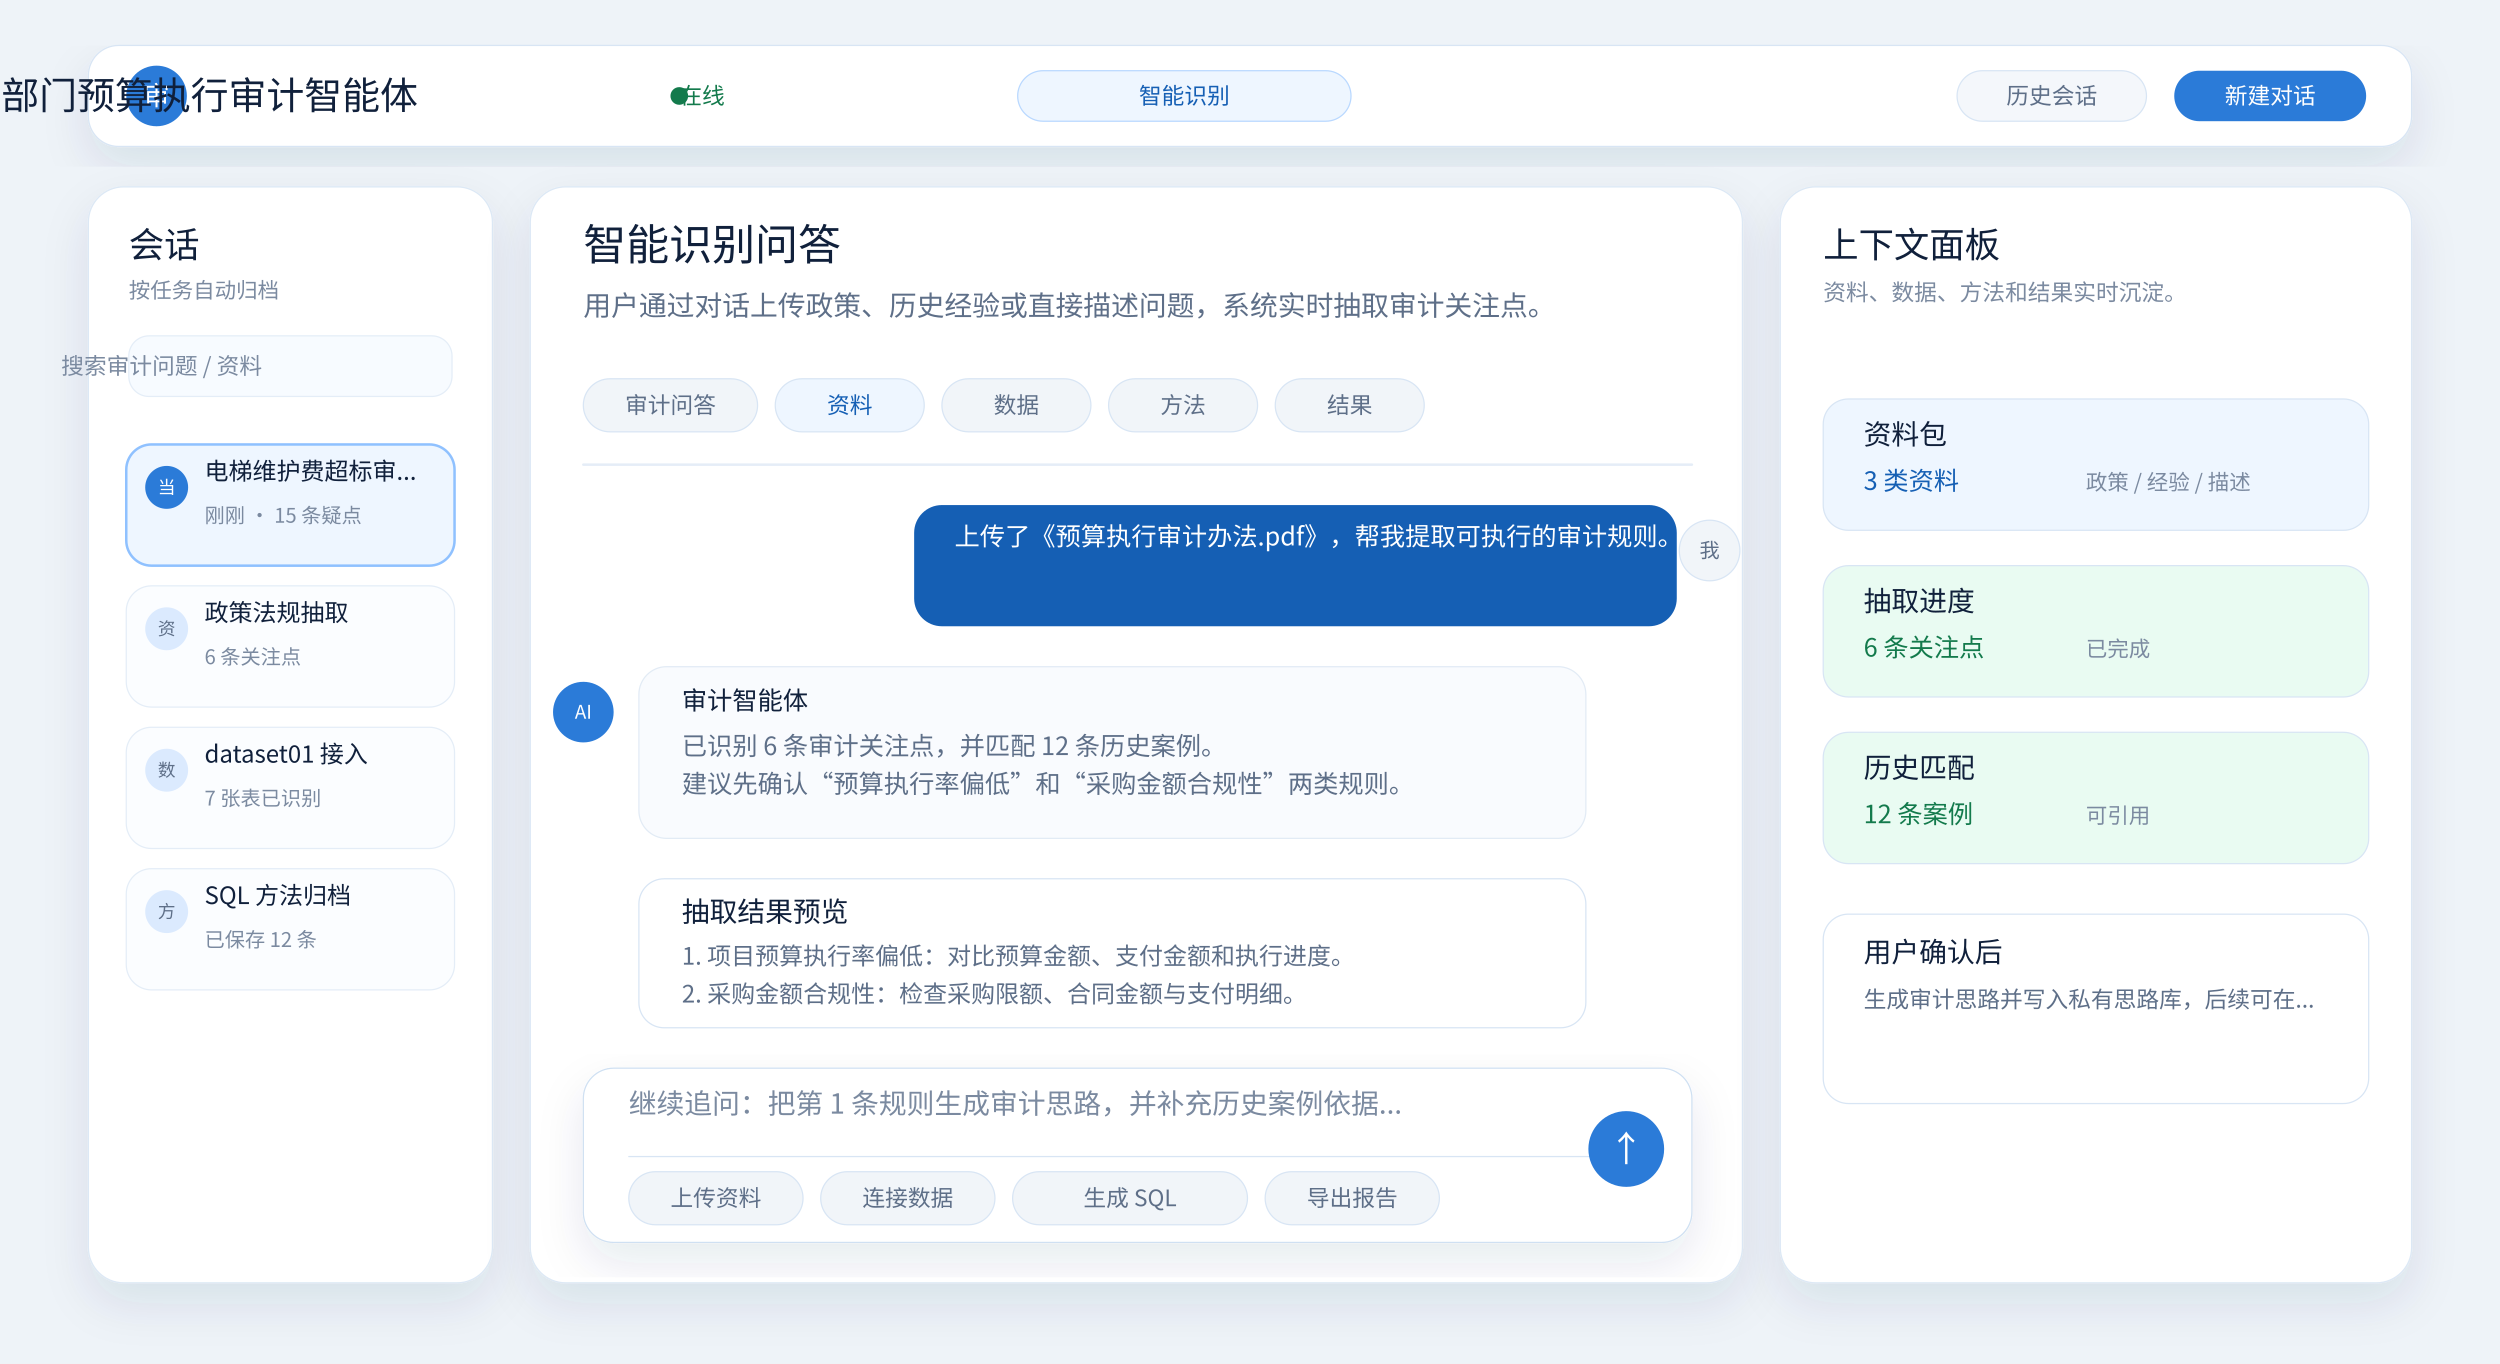
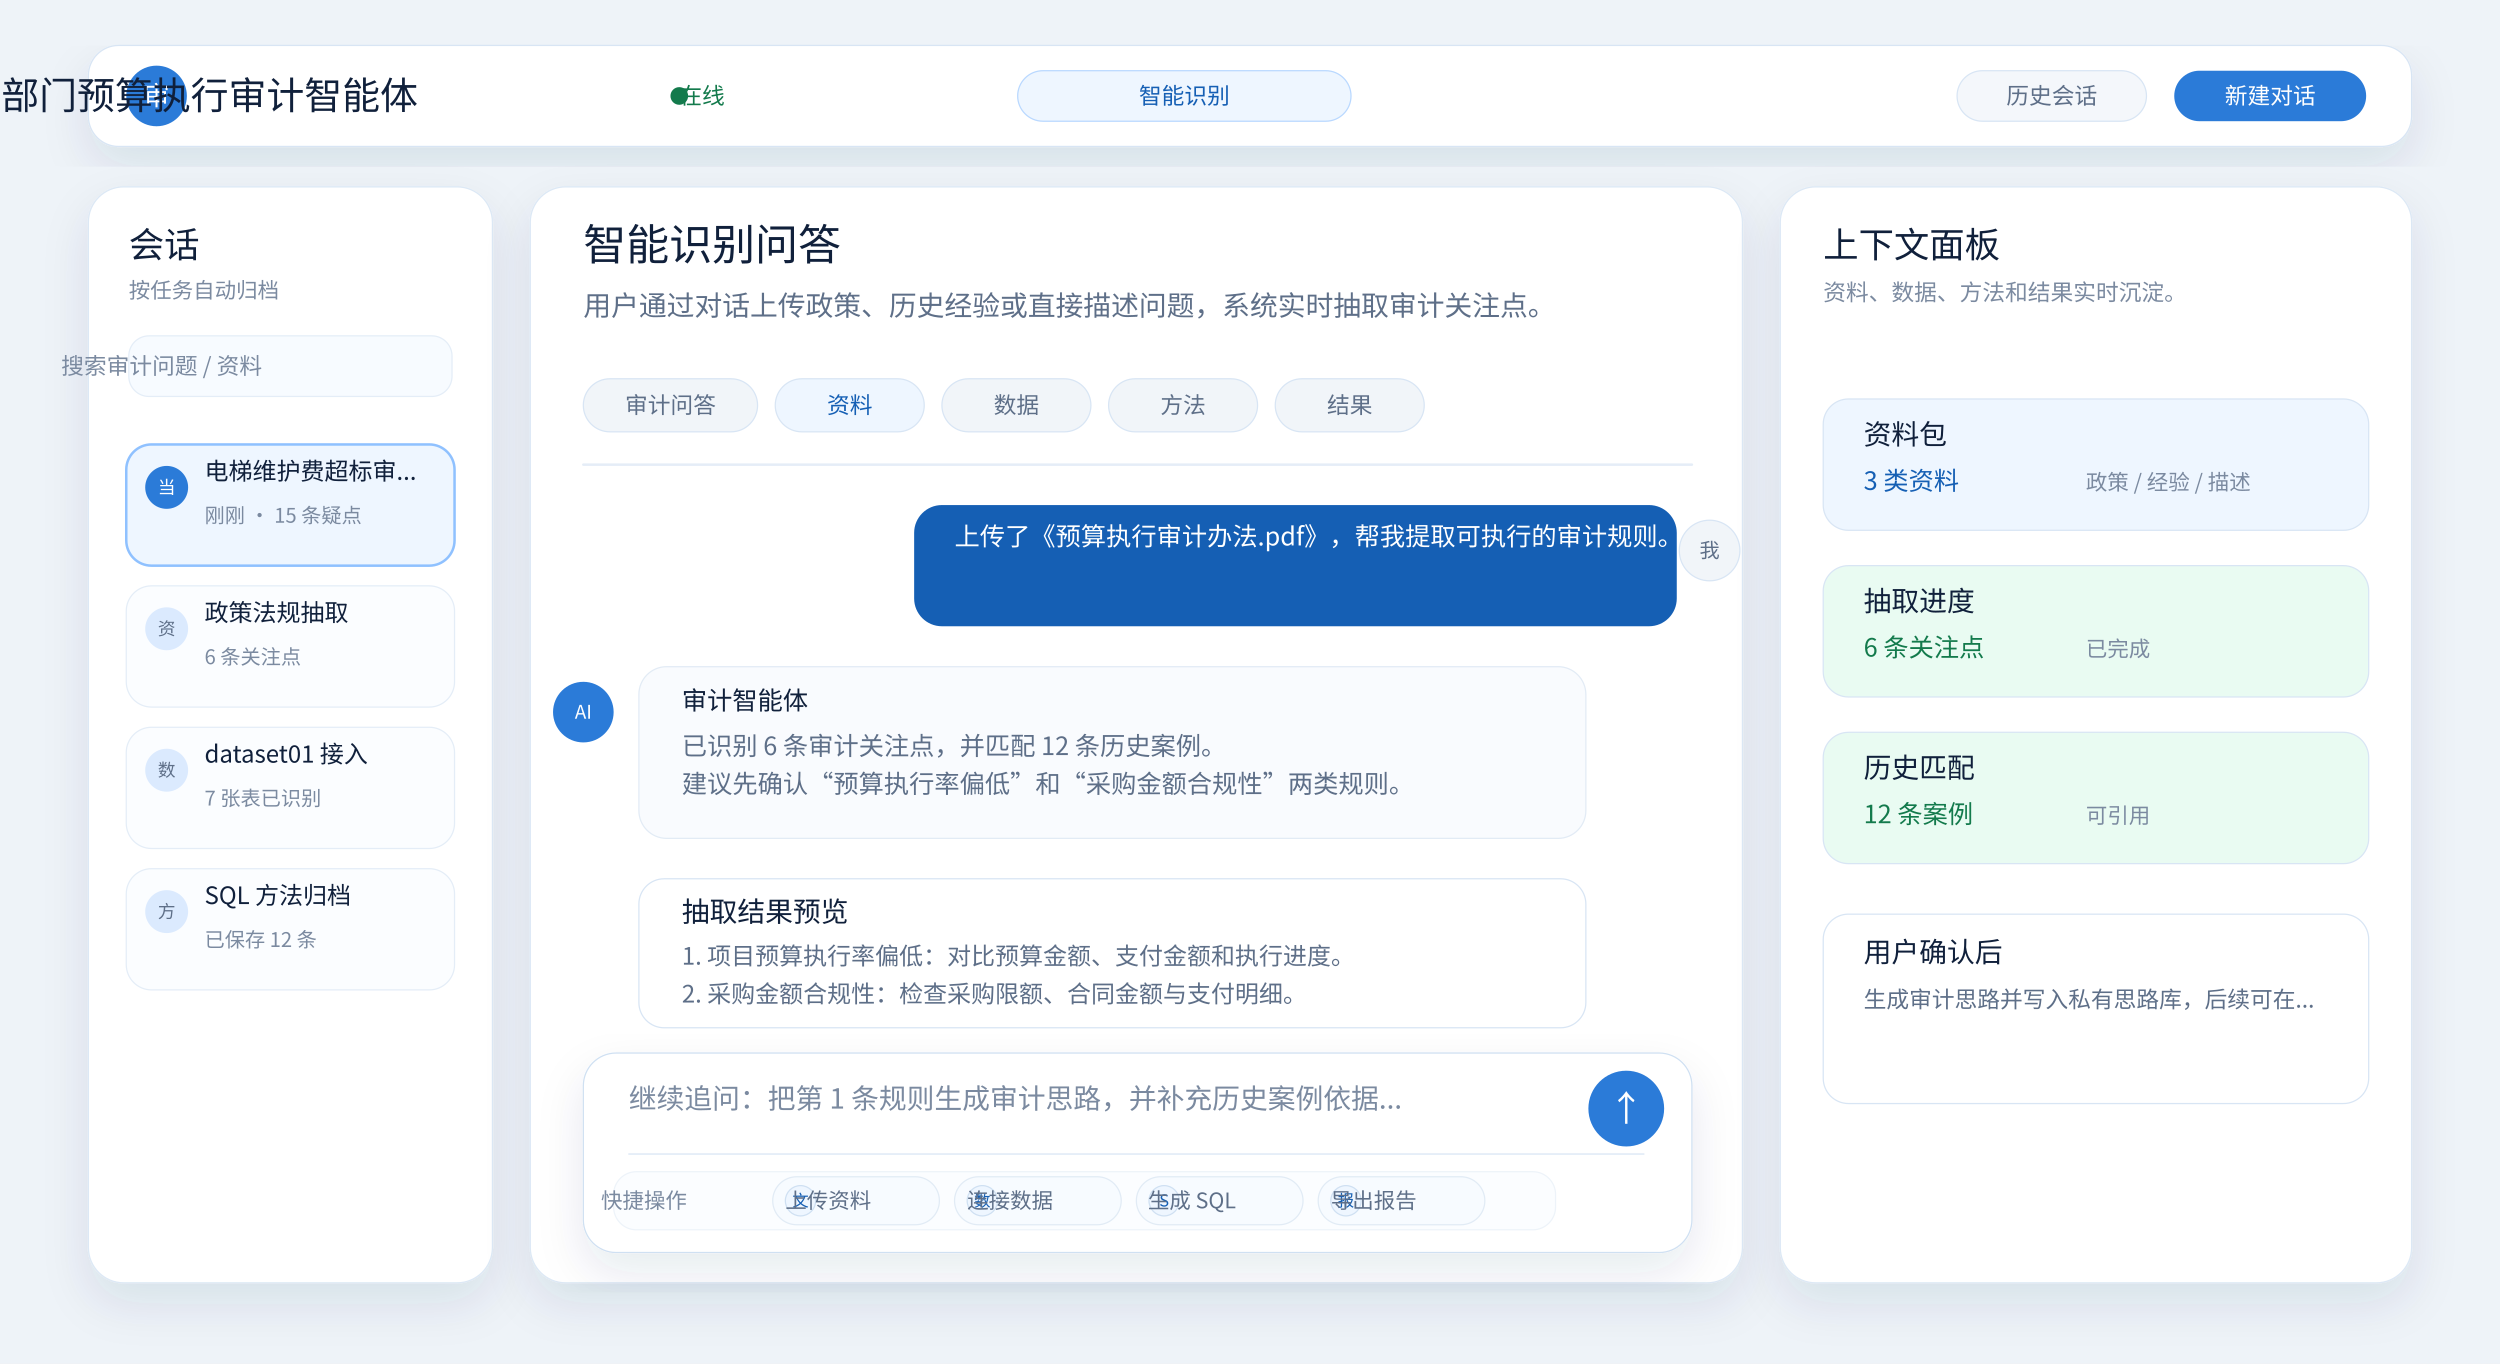
<svg xmlns="http://www.w3.org/2000/svg" width="1980" height="1080" viewBox="0 0 1980 1080" fill="none">
  <defs>
    <filter id="shadow" x="-20%" y="-20%" width="140%" height="140%">
      <feDropShadow dx="0" dy="16" stdDeviation="18" flood-color="#15345b" flood-opacity="0.10" />
    </filter>
  </defs>
  <rect width="1980" height="1080" fill="#eef3f8" />
  <rect x="70" y="36" width="1840" height="80" rx="24" fill="#ffffff" stroke="#d8e5f4" stroke-width="1" filter="url(#shadow)" />
  <circle cx="124" cy="76" r="24" fill="#2b7bd8" />
  <text x="124" y="76" fill="#ffffff" font-size="21" font-family="WenQuanYi Micro Hei, Noto Sans CJK SC, Microsoft YaHei, Arial, sans-serif" text-anchor="middle" dominant-baseline="middle">审</text>
  <text x="166" y="76" fill="#10203b" font-size="30" font-family="WenQuanYi Micro Hei, Noto Sans CJK SC, Microsoft YaHei, Arial, sans-serif" text-anchor="middle" dominant-baseline="middle">部门预算执行审计智能体</text>
  <circle cx="538" cy="76" r="7" fill="#137a4c" />
  <text x="556" y="76" fill="#137a4c" font-size="18" font-family="WenQuanYi Micro Hei, Noto Sans CJK SC, Microsoft YaHei, Arial, sans-serif" text-anchor="middle" dominant-baseline="middle">在线</text>
  <rect x="806" y="56" width="264" height="40" rx="20" fill="#eef6ff" stroke="#b9d8ff" stroke-width="1" />
  <text x="938" y="76" fill="#155fb4" font-size="18" font-family="WenQuanYi Micro Hei, Noto Sans CJK SC, Microsoft YaHei, Arial, sans-serif" text-anchor="middle" dominant-baseline="middle">智能识别</text>
  <rect x="1550" y="56" width="150" height="40" rx="20" fill="#f4f7fb" stroke="#d8e5f4" stroke-width="1" />
  <text x="1625" y="76" fill="#5e6f88" font-size="18" font-family="WenQuanYi Micro Hei, Noto Sans CJK SC, Microsoft YaHei, Arial, sans-serif" text-anchor="middle" dominant-baseline="middle">历史会话</text>
  <rect x="1722" y="56" width="152" height="40" rx="20" fill="#2b7bd8" />
  <text x="1798" y="76" fill="#ffffff" font-size="18" font-family="WenQuanYi Micro Hei, Noto Sans CJK SC, Microsoft YaHei, Arial, sans-serif" text-anchor="middle" dominant-baseline="middle">新建对话</text>
  <rect x="70" y="148" width="320" height="868" rx="28" fill="#ffffff" stroke="#dce8f5" stroke-width="1" filter="url(#shadow)" />
  <rect x="420" y="148" width="960" height="868" rx="28" fill="#ffffff" stroke="#dce8f5" stroke-width="1" filter="url(#shadow)" />
  <rect x="1410" y="148" width="500" height="868" rx="28" fill="#ffffff" stroke="#dce8f5" stroke-width="1" filter="url(#shadow)" />
  <text x="102" y="204" fill="#10203b" font-size="28" font-family="WenQuanYi Micro Hei, Noto Sans CJK SC, Microsoft YaHei, Arial, sans-serif" text-anchor="start" dominant-baseline="auto">会话</text>
  <text x="102" y="236" fill="#7b8aa0" font-size="17" font-family="WenQuanYi Micro Hei, Noto Sans CJK SC, Microsoft YaHei, Arial, sans-serif" text-anchor="start" dominant-baseline="auto">按任务自动归档</text>
  <rect x="102" y="266" width="256" height="48" rx="16" fill="#f7fbff" stroke="#e4edf7" stroke-width="1" />
  <text x="128" y="290" fill="#7b8aa0" font-size="18" font-family="WenQuanYi Micro Hei, Noto Sans CJK SC, Microsoft YaHei, Arial, sans-serif" text-anchor="middle" dominant-baseline="middle">搜索审计问题 / 资料</text>
  <rect x="100" y="352" width="260" height="96" rx="20" fill="#eef6ff" stroke="#8fc1ff" stroke-width="2" />
  <circle cx="132" cy="386" r="17" fill="#2b7bd8" />
  <text x="132" y="386" fill="#ffffff" font-size="14" font-family="WenQuanYi Micro Hei, Noto Sans CJK SC, Microsoft YaHei, Arial, sans-serif" text-anchor="middle" dominant-baseline="middle">当</text>
  <text x="162" y="380" fill="#10203b" font-size="19" font-family="WenQuanYi Micro Hei, Noto Sans CJK SC, Microsoft YaHei, Arial, sans-serif" text-anchor="start" dominant-baseline="auto">电梯维护费超标审...</text>
  <text x="162" y="414" fill="#7b8aa0" font-size="16" font-family="WenQuanYi Micro Hei, Noto Sans CJK SC, Microsoft YaHei, Arial, sans-serif" text-anchor="start" dominant-baseline="auto">刚刚 · 15 条疑点</text>
  <rect x="100" y="464" width="260" height="96" rx="20" fill="#fbfdff" stroke="#e4edf7" stroke-width="1" />
  <circle cx="132" cy="498" r="17" fill="#dbeafe" />
  <text x="132" y="498" fill="#5e6f88" font-size="14" font-family="WenQuanYi Micro Hei, Noto Sans CJK SC, Microsoft YaHei, Arial, sans-serif" text-anchor="middle" dominant-baseline="middle">资</text>
  <text x="162" y="492" fill="#10203b" font-size="19" font-family="WenQuanYi Micro Hei, Noto Sans CJK SC, Microsoft YaHei, Arial, sans-serif" text-anchor="start" dominant-baseline="auto">政策法规抽取</text>
  <text x="162" y="526" fill="#7b8aa0" font-size="16" font-family="WenQuanYi Micro Hei, Noto Sans CJK SC, Microsoft YaHei, Arial, sans-serif" text-anchor="start" dominant-baseline="auto">6 条关注点</text>
  <rect x="100" y="576" width="260" height="96" rx="20" fill="#fbfdff" stroke="#e4edf7" stroke-width="1" />
  <circle cx="132" cy="610" r="17" fill="#dbeafe" />
  <text x="132" y="610" fill="#5e6f88" font-size="14" font-family="WenQuanYi Micro Hei, Noto Sans CJK SC, Microsoft YaHei, Arial, sans-serif" text-anchor="middle" dominant-baseline="middle">数</text>
  <text x="162" y="604" fill="#10203b" font-size="19" font-family="WenQuanYi Micro Hei, Noto Sans CJK SC, Microsoft YaHei, Arial, sans-serif" text-anchor="start" dominant-baseline="auto">dataset01 接入</text>
  <text x="162" y="638" fill="#7b8aa0" font-size="16" font-family="WenQuanYi Micro Hei, Noto Sans CJK SC, Microsoft YaHei, Arial, sans-serif" text-anchor="start" dominant-baseline="auto">7 张表已识别</text>
  <rect x="100" y="688" width="260" height="96" rx="20" fill="#fbfdff" stroke="#e4edf7" stroke-width="1" />
  <circle cx="132" cy="722" r="17" fill="#dbeafe" />
  <text x="132" y="722" fill="#5e6f88" font-size="14" font-family="WenQuanYi Micro Hei, Noto Sans CJK SC, Microsoft YaHei, Arial, sans-serif" text-anchor="middle" dominant-baseline="middle">方</text>
  <text x="162" y="716" fill="#10203b" font-size="19" font-family="WenQuanYi Micro Hei, Noto Sans CJK SC, Microsoft YaHei, Arial, sans-serif" text-anchor="start" dominant-baseline="auto">SQL 方法归档</text>
  <text x="162" y="750" fill="#7b8aa0" font-size="16" font-family="WenQuanYi Micro Hei, Noto Sans CJK SC, Microsoft YaHei, Arial, sans-serif" text-anchor="start" dominant-baseline="auto">已保存 12 条</text>
  <text x="462" y="206" fill="#10203b" font-size="34" font-family="WenQuanYi Micro Hei, Noto Sans CJK SC, Microsoft YaHei, Arial, sans-serif" text-anchor="start" dominant-baseline="auto">智能识别问答</text>
  <text x="462" y="250" fill="#5e6f88" font-size="22" font-family="WenQuanYi Micro Hei, Noto Sans CJK SC, Microsoft YaHei, Arial, sans-serif" text-anchor="start" dominant-baseline="auto">用户通过对话上传政策、历史经验或直接描述问题，系统实时抽取审计关注点。</text>
  <rect x="462" y="300" width="138" height="42" rx="21" fill="#f1f5f9" stroke="#d8e5f4" stroke-width="1" />
  <text x="531" y="321" fill="#5e6f88" font-size="18" font-family="WenQuanYi Micro Hei, Noto Sans CJK SC, Microsoft YaHei, Arial, sans-serif" text-anchor="middle" dominant-baseline="middle">审计问答</text>
  <rect x="614" y="300" width="118" height="42" rx="21" fill="#eef6ff" stroke="#d8e5f4" stroke-width="1" />
  <text x="673" y="321" fill="#155fb4" font-size="18" font-family="WenQuanYi Micro Hei, Noto Sans CJK SC, Microsoft YaHei, Arial, sans-serif" text-anchor="middle" dominant-baseline="middle">资料</text>
  <rect x="746" y="300" width="118" height="42" rx="21" fill="#f1f5f9" stroke="#d8e5f4" stroke-width="1" />
  <text x="805" y="321" fill="#5e6f88" font-size="18" font-family="WenQuanYi Micro Hei, Noto Sans CJK SC, Microsoft YaHei, Arial, sans-serif" text-anchor="middle" dominant-baseline="middle">数据</text>
  <rect x="878" y="300" width="118" height="42" rx="21" fill="#f1f5f9" stroke="#d8e5f4" stroke-width="1" />
  <text x="937" y="321" fill="#5e6f88" font-size="18" font-family="WenQuanYi Micro Hei, Noto Sans CJK SC, Microsoft YaHei, Arial, sans-serif" text-anchor="middle" dominant-baseline="middle">方法</text>
  <rect x="1010" y="300" width="118" height="42" rx="21" fill="#f1f5f9" stroke="#d8e5f4" stroke-width="1" />
  <text x="1069" y="321" fill="#5e6f88" font-size="18" font-family="WenQuanYi Micro Hei, Noto Sans CJK SC, Microsoft YaHei, Arial, sans-serif" text-anchor="middle" dominant-baseline="middle">结果</text>
  <line x1="462" y1="368" x2="1340" y2="368" stroke="#e5edf7" stroke-width="2" stroke-linecap="round" />
  <text x="1444" y="204" fill="#10203b" font-size="28" font-family="WenQuanYi Micro Hei, Noto Sans CJK SC, Microsoft YaHei, Arial, sans-serif" text-anchor="start" dominant-baseline="auto">上下文面板</text>
  <text x="1444" y="238" fill="#7b8aa0" font-size="18" font-family="WenQuanYi Micro Hei, Noto Sans CJK SC, Microsoft YaHei, Arial, sans-serif" text-anchor="start" dominant-baseline="auto">资料、数据、方法和结果实时沉淀。</text>
  <rect x="724" y="400" width="604" height="96" rx="22" fill="#155fb4" />
  <text x="756" y="432" fill="#ffffff" font-size="20" font-family="WenQuanYi Micro Hei, Noto Sans CJK SC, Microsoft YaHei, Arial, sans-serif" text-anchor="start" dominant-baseline="auto">上传了《预算执行审计办法.pdf》，帮我提取可执行的审计规则。</text>
  <circle cx="1354" cy="436" r="24" fill="#f1f5f9" stroke="#d8e5f4" stroke-width="1" />
  <text x="1354" y="436" fill="#5e6f88" font-size="16" font-family="WenQuanYi Micro Hei, Noto Sans CJK SC, Microsoft YaHei, Arial, sans-serif" text-anchor="middle" dominant-baseline="middle">我</text>
  <circle cx="462" cy="564" r="24" fill="#2b7bd8" />
  <text x="462" y="564" fill="#ffffff" font-size="15" font-family="WenQuanYi Micro Hei, Noto Sans CJK SC, Microsoft YaHei, Arial, sans-serif" text-anchor="middle" dominant-baseline="middle">AI</text>
  <rect x="506" y="528" width="750" height="136" rx="22" fill="#f9fbfe" stroke="#e2ebf5" stroke-width="1" />
  <text x="540" y="562" fill="#10203b" font-size="20" font-family="WenQuanYi Micro Hei, Noto Sans CJK SC, Microsoft YaHei, Arial, sans-serif" text-anchor="start" dominant-baseline="auto">审计智能体</text>
  <text x="540" y="598" fill="#5e6f88" font-size="20" font-family="WenQuanYi Micro Hei, Noto Sans CJK SC, Microsoft YaHei, Arial, sans-serif" text-anchor="start" dominant-baseline="auto">已识别 6 条审计关注点，并匹配 12 条历史案例。</text>
  <text x="540" y="628" fill="#5e6f88" font-size="20" font-family="WenQuanYi Micro Hei, Noto Sans CJK SC, Microsoft YaHei, Arial, sans-serif" text-anchor="start" dominant-baseline="auto">建议先确认“预算执行率偏低”和“采购金额合规性”两类规则。</text>
  <rect x="506" y="696" width="750" height="118" rx="20" fill="#ffffff" stroke="#d8e5f4" stroke-width="1" />
  <text x="540" y="730" fill="#10203b" font-size="22" font-family="WenQuanYi Micro Hei, Noto Sans CJK SC, Microsoft YaHei, Arial, sans-serif" text-anchor="start" dominant-baseline="auto">抽取结果预览</text>
  <text x="540" y="764" fill="#5e6f88" font-size="19" font-family="WenQuanYi Micro Hei, Noto Sans CJK SC, Microsoft YaHei, Arial, sans-serif" text-anchor="start" dominant-baseline="auto">1. 项目预算执行率偏低：对比预算金额、支付金额和执行进度。</text>
  <text x="540" y="794" fill="#5e6f88" font-size="19" font-family="WenQuanYi Micro Hei, Noto Sans CJK SC, Microsoft YaHei, Arial, sans-serif" text-anchor="start" dominant-baseline="auto">2. 采购金额合规性：检查采购限额、合同金额与支付明细。</text>
-   <rect x="462" y="846" width="878" height="138" rx="24" fill="#ffffff" stroke="#cfe0f2" stroke-width="1" filter="url(#shadow)" />
-   <text x="498" y="882" fill="#7b8aa0" font-size="22" font-family="WenQuanYi Micro Hei, Noto Sans CJK SC, Microsoft YaHei, Arial, sans-serif" text-anchor="start" dominant-baseline="auto">继续追问：把第 1 条规则生成审计思路，并补充历史案例依据...</text>
-   <line x1="498" y1="916" x2="1302" y2="916" stroke="#d8e5f4" stroke-width="1" stroke-linecap="round" />
-   <rect x="498" y="928" width="138" height="42" rx="21" fill="#f1f5f9" stroke="#d8e5f4" stroke-width="1" />
-   <text x="567" y="949" fill="#5e6f88" font-size="18" font-family="WenQuanYi Micro Hei, Noto Sans CJK SC, Microsoft YaHei, Arial, sans-serif" text-anchor="middle" dominant-baseline="middle">上传资料</text>
-   <rect x="650" y="928" width="138" height="42" rx="21" fill="#f1f5f9" stroke="#d8e5f4" stroke-width="1" />
-   <text x="719" y="949" fill="#5e6f88" font-size="18" font-family="WenQuanYi Micro Hei, Noto Sans CJK SC, Microsoft YaHei, Arial, sans-serif" text-anchor="middle" dominant-baseline="middle">连接数据</text>
-   <rect x="802" y="928" width="186" height="42" rx="21" fill="#f1f5f9" stroke="#d8e5f4" stroke-width="1" />
-   <text x="895" y="949" fill="#5e6f88" font-size="18" font-family="WenQuanYi Micro Hei, Noto Sans CJK SC, Microsoft YaHei, Arial, sans-serif" text-anchor="middle" dominant-baseline="middle">生成 SQL</text>
-   <rect x="1002" y="928" width="138" height="42" rx="21" fill="#f1f5f9" stroke="#d8e5f4" stroke-width="1" />
-   <text x="1071" y="949" fill="#5e6f88" font-size="18" font-family="WenQuanYi Micro Hei, Noto Sans CJK SC, Microsoft YaHei, Arial, sans-serif" text-anchor="middle" dominant-baseline="middle">导出报告</text>
-   <circle cx="1288" cy="910" r="30" fill="#2b7bd8" />
-   <text x="1288" y="910" fill="#ffffff" font-size="28" font-family="WenQuanYi Micro Hei, Noto Sans CJK SC, Microsoft YaHei, Arial, sans-serif" text-anchor="middle" dominant-baseline="middle">↑</text>
+   <rect x="462" y="834" width="878" height="158" rx="26" fill="#ffffff" stroke="#cfe0f2" stroke-width="1" filter="url(#shadow)" />
+   <text x="498" y="878" fill="#7b8aa0" font-size="22" font-family="WenQuanYi Micro Hei, Noto Sans CJK SC, Microsoft YaHei, Arial, sans-serif" text-anchor="start" dominant-baseline="auto">继续追问：把第 1 条规则生成审计思路，并补充历史案例依据...</text>
+   <circle cx="1288" cy="878" r="30" fill="#2b7bd8" />
+   <text x="1288" y="878" fill="#ffffff" font-size="28" font-family="WenQuanYi Micro Hei, Noto Sans CJK SC, Microsoft YaHei, Arial, sans-serif" text-anchor="middle" dominant-baseline="middle">↑</text>
+   <line x1="498" y1="914" x2="1302" y2="914" stroke="#d8e5f4" stroke-width="1" stroke-linecap="round" />
+   <rect x="486" y="928" width="746" height="46" rx="18" fill="#fbfdff" stroke="#edf3f9" stroke-width="1" />
+   <text x="510" y="951" fill="#7b8aa0" font-size="17" font-family="WenQuanYi Micro Hei, Noto Sans CJK SC, Microsoft YaHei, Arial, sans-serif" text-anchor="middle" dominant-baseline="middle">快捷操作</text>
+   <rect x="612" y="932" width="132" height="38" rx="19" fill="#f7fbff" stroke="#e1ebf5" stroke-width="1" />
+   <circle cx="634" cy="951" r="12" fill="#eef6ff" stroke="#cfe0f2" stroke-width="1" />
+   <text x="634" y="951" fill="#155fb4" font-size="13" font-family="WenQuanYi Micro Hei, Noto Sans CJK SC, Microsoft YaHei, Arial, sans-serif" text-anchor="middle" dominant-baseline="middle">文</text>
+   <text x="656" y="951" fill="#5e6f88" font-size="17" font-family="WenQuanYi Micro Hei, Noto Sans CJK SC, Microsoft YaHei, Arial, sans-serif" text-anchor="middle" dominant-baseline="middle">上传资料</text>
+   <rect x="756" y="932" width="132" height="38" rx="19" fill="#f7fbff" stroke="#e1ebf5" stroke-width="1" />
+   <circle cx="778" cy="951" r="12" fill="#eef6ff" stroke="#cfe0f2" stroke-width="1" />
+   <text x="778" y="951" fill="#155fb4" font-size="13" font-family="WenQuanYi Micro Hei, Noto Sans CJK SC, Microsoft YaHei, Arial, sans-serif" text-anchor="middle" dominant-baseline="middle">数</text>
+   <text x="800" y="951" fill="#5e6f88" font-size="17" font-family="WenQuanYi Micro Hei, Noto Sans CJK SC, Microsoft YaHei, Arial, sans-serif" text-anchor="middle" dominant-baseline="middle">连接数据</text>
+   <rect x="900" y="932" width="132" height="38" rx="19" fill="#f7fbff" stroke="#e1ebf5" stroke-width="1" />
+   <circle cx="922" cy="951" r="12" fill="#eef6ff" stroke="#cfe0f2" stroke-width="1" />
+   <text x="922" y="951" fill="#155fb4" font-size="13" font-family="WenQuanYi Micro Hei, Noto Sans CJK SC, Microsoft YaHei, Arial, sans-serif" text-anchor="middle" dominant-baseline="middle">S</text>
+   <text x="944" y="951" fill="#5e6f88" font-size="17" font-family="WenQuanYi Micro Hei, Noto Sans CJK SC, Microsoft YaHei, Arial, sans-serif" text-anchor="middle" dominant-baseline="middle">生成 SQL</text>
+   <rect x="1044" y="932" width="132" height="38" rx="19" fill="#f7fbff" stroke="#e1ebf5" stroke-width="1" />
+   <circle cx="1066" cy="951" r="12" fill="#eef6ff" stroke="#cfe0f2" stroke-width="1" />
+   <text x="1066" y="951" fill="#155fb4" font-size="13" font-family="WenQuanYi Micro Hei, Noto Sans CJK SC, Microsoft YaHei, Arial, sans-serif" text-anchor="middle" dominant-baseline="middle">报</text>
+   <text x="1088" y="951" fill="#5e6f88" font-size="17" font-family="WenQuanYi Micro Hei, Noto Sans CJK SC, Microsoft YaHei, Arial, sans-serif" text-anchor="middle" dominant-baseline="middle">导出报告</text>
  <rect x="1444" y="316" width="432" height="104" rx="20" fill="#eef6ff" stroke="#d8e5f4" stroke-width="1" />
  <text x="1476" y="352" fill="#10203b" font-size="22" font-family="WenQuanYi Micro Hei, Noto Sans CJK SC, Microsoft YaHei, Arial, sans-serif" text-anchor="start" dominant-baseline="auto">资料包</text>
  <text x="1476" y="388" fill="#155fb4" font-size="20" font-family="WenQuanYi Micro Hei, Noto Sans CJK SC, Microsoft YaHei, Arial, sans-serif" text-anchor="start" dominant-baseline="auto">3 类资料</text>
  <text x="1652" y="388" fill="#7b8aa0" font-size="17" font-family="WenQuanYi Micro Hei, Noto Sans CJK SC, Microsoft YaHei, Arial, sans-serif" text-anchor="start" dominant-baseline="auto">政策 / 经验 / 描述</text>
  <rect x="1444" y="448" width="432" height="104" rx="20" fill="#e9fbf2" stroke="#d8e5f4" stroke-width="1" />
  <text x="1476" y="484" fill="#10203b" font-size="22" font-family="WenQuanYi Micro Hei, Noto Sans CJK SC, Microsoft YaHei, Arial, sans-serif" text-anchor="start" dominant-baseline="auto">抽取进度</text>
  <text x="1476" y="520" fill="#137a4c" font-size="20" font-family="WenQuanYi Micro Hei, Noto Sans CJK SC, Microsoft YaHei, Arial, sans-serif" text-anchor="start" dominant-baseline="auto">6 条关注点</text>
  <text x="1652" y="520" fill="#7b8aa0" font-size="17" font-family="WenQuanYi Micro Hei, Noto Sans CJK SC, Microsoft YaHei, Arial, sans-serif" text-anchor="start" dominant-baseline="auto">已完成</text>
  <rect x="1444" y="580" width="432" height="104" rx="20" fill="#e9fbf2" stroke="#d8e5f4" stroke-width="1" />
  <text x="1476" y="616" fill="#10203b" font-size="22" font-family="WenQuanYi Micro Hei, Noto Sans CJK SC, Microsoft YaHei, Arial, sans-serif" text-anchor="start" dominant-baseline="auto">历史匹配</text>
  <text x="1476" y="652" fill="#137a4c" font-size="20" font-family="WenQuanYi Micro Hei, Noto Sans CJK SC, Microsoft YaHei, Arial, sans-serif" text-anchor="start" dominant-baseline="auto">12 条案例</text>
  <text x="1652" y="652" fill="#7b8aa0" font-size="17" font-family="WenQuanYi Micro Hei, Noto Sans CJK SC, Microsoft YaHei, Arial, sans-serif" text-anchor="start" dominant-baseline="auto">可引用</text>
  <rect x="1444" y="724" width="432" height="150" rx="20" fill="#ffffff" stroke="#d8e5f4" stroke-width="1" />
  <text x="1476" y="762" fill="#10203b" font-size="22" font-family="WenQuanYi Micro Hei, Noto Sans CJK SC, Microsoft YaHei, Arial, sans-serif" text-anchor="start" dominant-baseline="auto">用户确认后</text>
  <text x="1476" y="798" fill="#5e6f88" font-size="18" font-family="WenQuanYi Micro Hei, Noto Sans CJK SC, Microsoft YaHei, Arial, sans-serif" text-anchor="start" dominant-baseline="auto">生成审计思路并写入私有思路库，后续可在...</text>
</svg>
